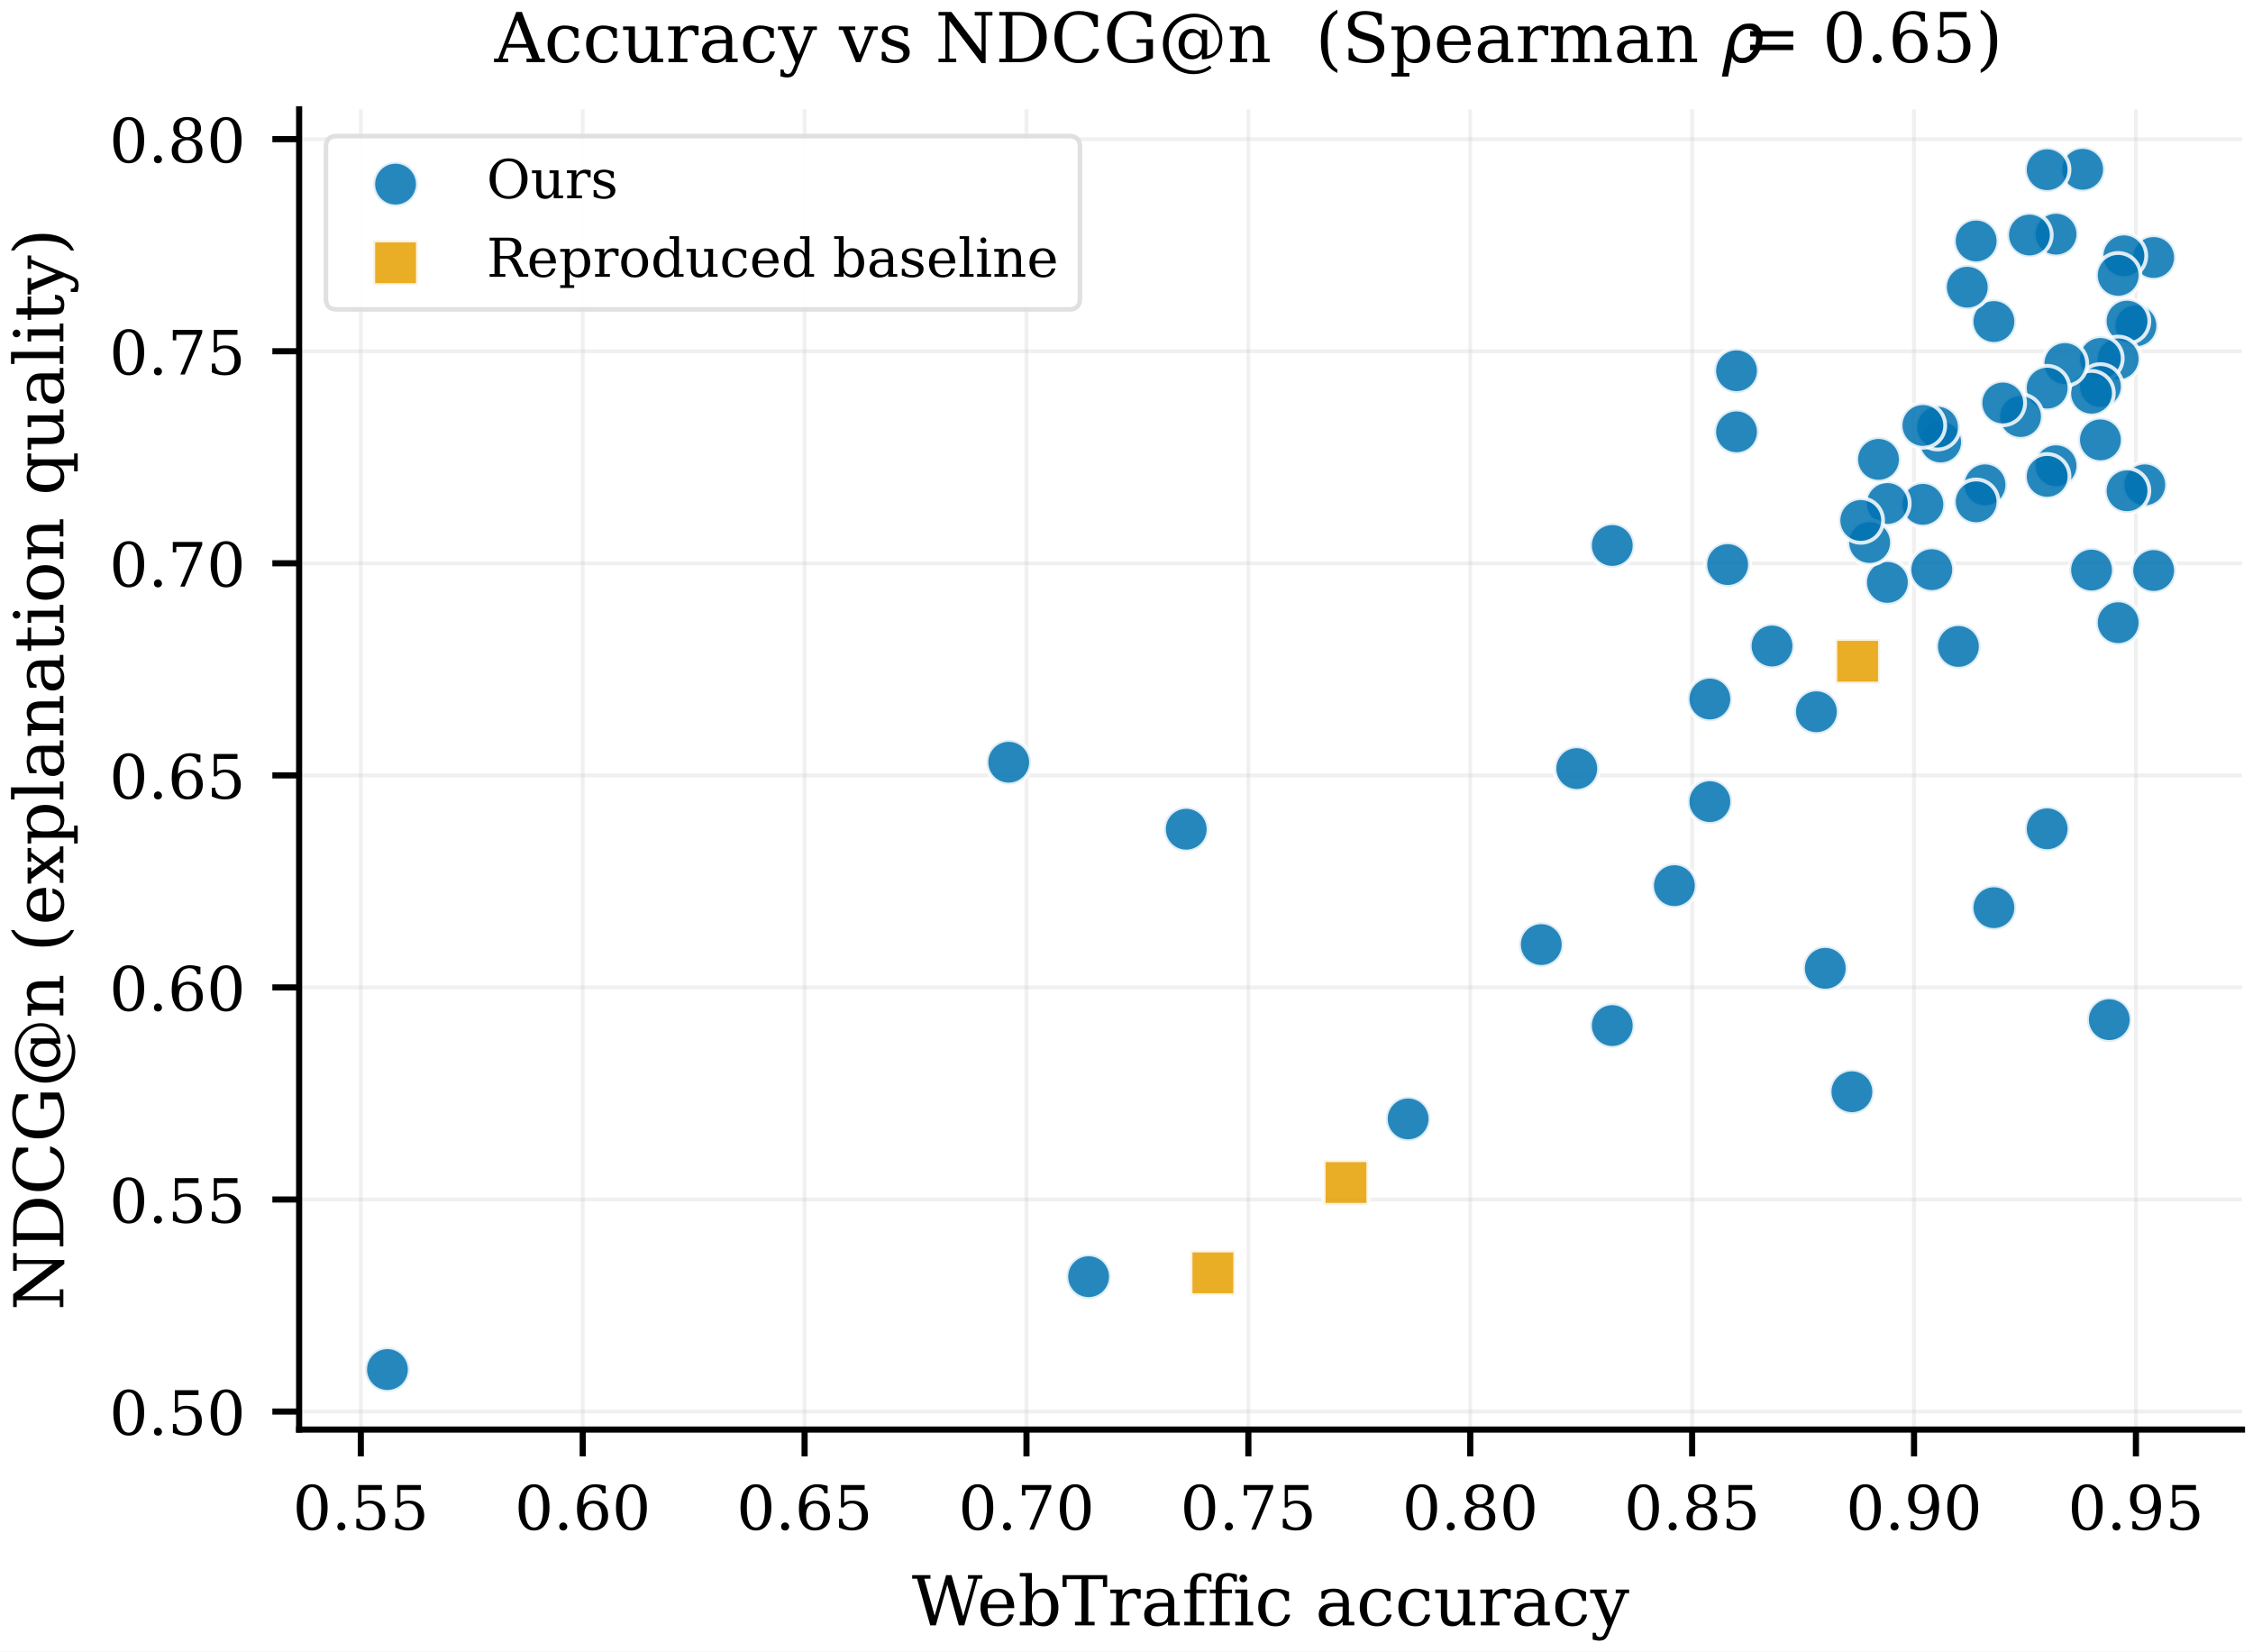
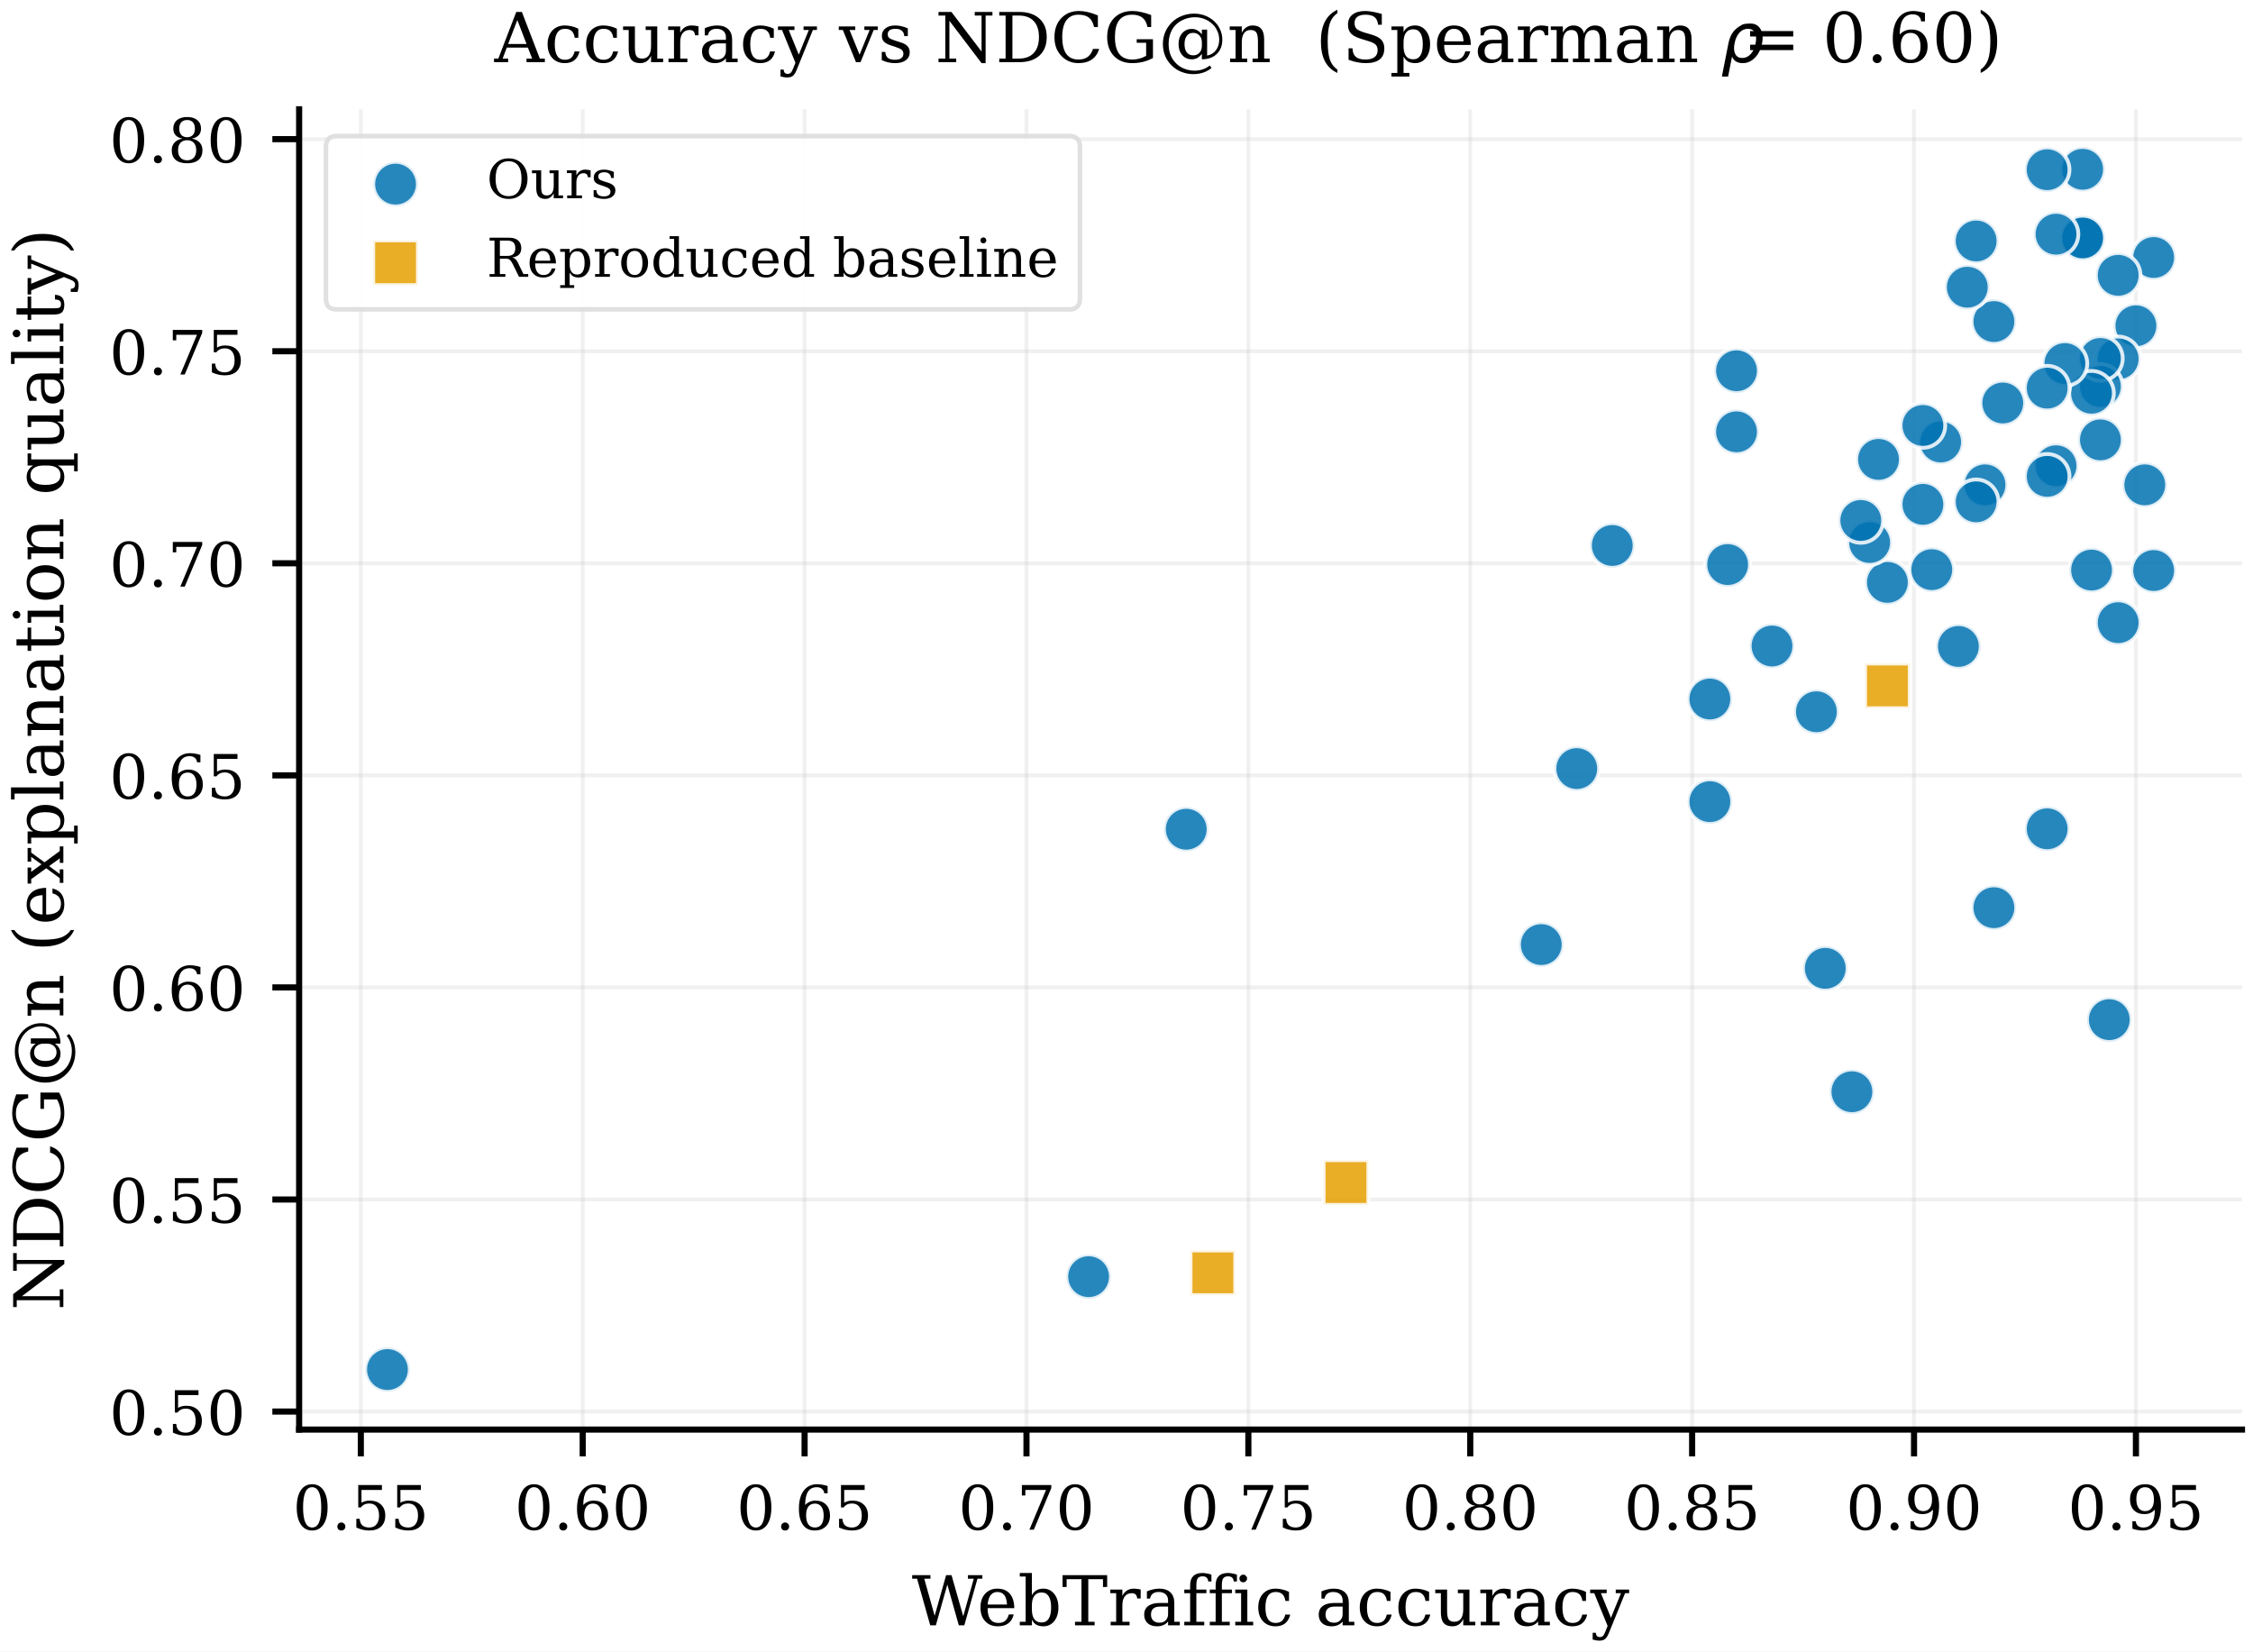
<svg xmlns="http://www.w3.org/2000/svg" xmlns:xlink="http://www.w3.org/1999/xlink" width="294.421pt" height="215.825pt" viewBox="0 0 294.421 215.825" version="1.1">
  <defs>
    <style type="text/css">*{stroke-linejoin: round; stroke-linecap: butt}</style>
  </defs>
  <g id="figure_1">
    <g id="patch_1">
      <path d="M 0 215.825  L 294.421 215.825  L 294.421 0  L 0 0  z " style="fill: #ffffff" />
    </g>
    <g id="axes_1">
      <g id="patch_2">
        <path d="M 39.091 186.804  L 292.981 186.804  L 292.981 14.28  L 39.091 14.28  z " style="fill: #ffffff" />
      </g>
      <g id="matplotlib.axis_1">
        <g id="xtick_1">
          <g id="line2d_1">
-             <path d="M 47.152 186.804  L 47.152 14.28  " clip-path="url(#p5e56cad6e7)" style="fill: none; stroke: #cccccc; stroke-opacity: 0.3; stroke-width: 0.5; stroke-linecap: square" />
+             <path d="M 47.152 186.804  L 47.152 14.28  " clip-path="url(#p7bb38db8b8)" style="fill: none; stroke: #cccccc; stroke-opacity: 0.3; stroke-width: 0.5; stroke-linecap: square" />
          </g>
          <g id="line2d_2">
            <defs>
-               <path id="mfc0614e713" d="M 0 0  L 0 3.5  " style="stroke: #000000; stroke-width: 0.8" />
+               <path id="mac83befc61" d="M 0 0  L 0 3.5  " style="stroke: #000000; stroke-width: 0.8" />
            </defs>
            <g>
-               <use xlink:href="#mfc0614e713" x="47.152" y="186.804" style="stroke: #000000; stroke-width: 0.8" />
+               <use xlink:href="#mac83befc61" x="47.152" y="186.804" style="stroke: #000000; stroke-width: 0.8" />
            </g>
          </g>
          <g id="text_1">
            <text style="font: 8px 'DejaVu Serif', 'Times New Roman', 'Times', 'Computer Modern Roman', serif; text-anchor: middle" x="47.152" y="199.882" transform="rotate(-0 47.1517 199.8825)">0.55</text>
          </g>
        </g>
        <g id="xtick_2">
          <g id="line2d_3">
-             <path d="M 76.148 186.804  L 76.148 14.28  " clip-path="url(#p5e56cad6e7)" style="fill: none; stroke: #cccccc; stroke-opacity: 0.3; stroke-width: 0.5; stroke-linecap: square" />
+             <path d="M 76.148 186.804  L 76.148 14.28  " clip-path="url(#p7bb38db8b8)" style="fill: none; stroke: #cccccc; stroke-opacity: 0.3; stroke-width: 0.5; stroke-linecap: square" />
          </g>
          <g id="line2d_4">
            <g>
-               <use xlink:href="#mfc0614e713" x="76.148" y="186.804" style="stroke: #000000; stroke-width: 0.8" />
+               <use xlink:href="#mac83befc61" x="76.148" y="186.804" style="stroke: #000000; stroke-width: 0.8" />
            </g>
          </g>
          <g id="text_2">
            <text style="font: 8px 'DejaVu Serif', 'Times New Roman', 'Times', 'Computer Modern Roman', serif; text-anchor: middle" x="76.148" y="199.882" transform="rotate(-0 76.14782 199.8825)">0.60</text>
          </g>
        </g>
        <g id="xtick_3">
          <g id="line2d_5">
-             <path d="M 105.144 186.804  L 105.144 14.28  " clip-path="url(#p5e56cad6e7)" style="fill: none; stroke: #cccccc; stroke-opacity: 0.3; stroke-width: 0.5; stroke-linecap: square" />
+             <path d="M 105.144 186.804  L 105.144 14.28  " clip-path="url(#p7bb38db8b8)" style="fill: none; stroke: #cccccc; stroke-opacity: 0.3; stroke-width: 0.5; stroke-linecap: square" />
          </g>
          <g id="line2d_6">
            <g>
-               <use xlink:href="#mfc0614e713" x="105.144" y="186.804" style="stroke: #000000; stroke-width: 0.8" />
+               <use xlink:href="#mac83befc61" x="105.144" y="186.804" style="stroke: #000000; stroke-width: 0.8" />
            </g>
          </g>
          <g id="text_3">
            <text style="font: 8px 'DejaVu Serif', 'Times New Roman', 'Times', 'Computer Modern Roman', serif; text-anchor: middle" x="105.144" y="199.882" transform="rotate(-0 105.1439 199.8825)">0.65</text>
          </g>
        </g>
        <g id="xtick_4">
          <g id="line2d_7">
-             <path d="M 134.14 186.804  L 134.14 14.28  " clip-path="url(#p5e56cad6e7)" style="fill: none; stroke: #cccccc; stroke-opacity: 0.3; stroke-width: 0.5; stroke-linecap: square" />
+             <path d="M 134.14 186.804  L 134.14 14.28  " clip-path="url(#p7bb38db8b8)" style="fill: none; stroke: #cccccc; stroke-opacity: 0.3; stroke-width: 0.5; stroke-linecap: square" />
          </g>
          <g id="line2d_8">
            <g>
-               <use xlink:href="#mfc0614e713" x="134.14" y="186.804" style="stroke: #000000; stroke-width: 0.8" />
+               <use xlink:href="#mac83befc61" x="134.14" y="186.804" style="stroke: #000000; stroke-width: 0.8" />
            </g>
          </g>
          <g id="text_4">
            <text style="font: 8px 'DejaVu Serif', 'Times New Roman', 'Times', 'Computer Modern Roman', serif; text-anchor: middle" x="134.14" y="199.882" transform="rotate(-0 134.1401 199.8825)">0.70</text>
          </g>
        </g>
        <g id="xtick_5">
          <g id="line2d_9">
-             <path d="M 163.136 186.804  L 163.136 14.28  " clip-path="url(#p5e56cad6e7)" style="fill: none; stroke: #cccccc; stroke-opacity: 0.3; stroke-width: 0.5; stroke-linecap: square" />
+             <path d="M 163.136 186.804  L 163.136 14.28  " clip-path="url(#p7bb38db8b8)" style="fill: none; stroke: #cccccc; stroke-opacity: 0.3; stroke-width: 0.5; stroke-linecap: square" />
          </g>
          <g id="line2d_10">
            <g>
-               <use xlink:href="#mfc0614e713" x="163.136" y="186.804" style="stroke: #000000; stroke-width: 0.8" />
+               <use xlink:href="#mac83befc61" x="163.136" y="186.804" style="stroke: #000000; stroke-width: 0.8" />
            </g>
          </g>
          <g id="text_5">
            <text style="font: 8px 'DejaVu Serif', 'Times New Roman', 'Times', 'Computer Modern Roman', serif; text-anchor: middle" x="163.136" y="199.882" transform="rotate(-0 163.1362 199.8825)">0.75</text>
          </g>
        </g>
        <g id="xtick_6">
          <g id="line2d_11">
-             <path d="M 192.132 186.804  L 192.132 14.28  " clip-path="url(#p5e56cad6e7)" style="fill: none; stroke: #cccccc; stroke-opacity: 0.3; stroke-width: 0.5; stroke-linecap: square" />
+             <path d="M 192.132 186.804  L 192.132 14.28  " clip-path="url(#p7bb38db8b8)" style="fill: none; stroke: #cccccc; stroke-opacity: 0.3; stroke-width: 0.5; stroke-linecap: square" />
          </g>
          <g id="line2d_12">
            <g>
-               <use xlink:href="#mfc0614e713" x="192.132" y="186.804" style="stroke: #000000; stroke-width: 0.8" />
+               <use xlink:href="#mac83befc61" x="192.132" y="186.804" style="stroke: #000000; stroke-width: 0.8" />
            </g>
          </g>
          <g id="text_6">
            <text style="font: 8px 'DejaVu Serif', 'Times New Roman', 'Times', 'Computer Modern Roman', serif; text-anchor: middle" x="192.132" y="199.882" transform="rotate(-0 192.1323 199.8825)">0.80</text>
          </g>
        </g>
        <g id="xtick_7">
          <g id="line2d_13">
-             <path d="M 221.128 186.804  L 221.128 14.28  " clip-path="url(#p5e56cad6e7)" style="fill: none; stroke: #cccccc; stroke-opacity: 0.3; stroke-width: 0.5; stroke-linecap: square" />
+             <path d="M 221.128 186.804  L 221.128 14.28  " clip-path="url(#p7bb38db8b8)" style="fill: none; stroke: #cccccc; stroke-opacity: 0.3; stroke-width: 0.5; stroke-linecap: square" />
          </g>
          <g id="line2d_14">
            <g>
-               <use xlink:href="#mfc0614e713" x="221.128" y="186.804" style="stroke: #000000; stroke-width: 0.8" />
+               <use xlink:href="#mac83befc61" x="221.128" y="186.804" style="stroke: #000000; stroke-width: 0.8" />
            </g>
          </g>
          <g id="text_7">
            <text style="font: 8px 'DejaVu Serif', 'Times New Roman', 'Times', 'Computer Modern Roman', serif; text-anchor: middle" x="221.128" y="199.882" transform="rotate(-0 221.1284 199.8825)">0.85</text>
          </g>
        </g>
        <g id="xtick_8">
          <g id="line2d_15">
-             <path d="M 250.125 186.804  L 250.125 14.28  " clip-path="url(#p5e56cad6e7)" style="fill: none; stroke: #cccccc; stroke-opacity: 0.3; stroke-width: 0.5; stroke-linecap: square" />
+             <path d="M 250.125 186.804  L 250.125 14.28  " clip-path="url(#p7bb38db8b8)" style="fill: none; stroke: #cccccc; stroke-opacity: 0.3; stroke-width: 0.5; stroke-linecap: square" />
          </g>
          <g id="line2d_16">
            <g>
-               <use xlink:href="#mfc0614e713" x="250.125" y="186.804" style="stroke: #000000; stroke-width: 0.8" />
+               <use xlink:href="#mac83befc61" x="250.125" y="186.804" style="stroke: #000000; stroke-width: 0.8" />
            </g>
          </g>
          <g id="text_8">
            <text style="font: 8px 'DejaVu Serif', 'Times New Roman', 'Times', 'Computer Modern Roman', serif; text-anchor: middle" x="250.125" y="199.882" transform="rotate(-0 250.1245 199.8825)">0.90</text>
          </g>
        </g>
        <g id="xtick_9">
          <g id="line2d_17">
-             <path d="M 279.121 186.804  L 279.121 14.28  " clip-path="url(#p5e56cad6e7)" style="fill: none; stroke: #cccccc; stroke-opacity: 0.3; stroke-width: 0.5; stroke-linecap: square" />
+             <path d="M 279.121 186.804  L 279.121 14.28  " clip-path="url(#p7bb38db8b8)" style="fill: none; stroke: #cccccc; stroke-opacity: 0.3; stroke-width: 0.5; stroke-linecap: square" />
          </g>
          <g id="line2d_18">
            <g>
-               <use xlink:href="#mfc0614e713" x="279.121" y="186.804" style="stroke: #000000; stroke-width: 0.8" />
+               <use xlink:href="#mac83befc61" x="279.121" y="186.804" style="stroke: #000000; stroke-width: 0.8" />
            </g>
          </g>
          <g id="text_9">
            <text style="font: 8px 'DejaVu Serif', 'Times New Roman', 'Times', 'Computer Modern Roman', serif; text-anchor: middle" x="279.121" y="199.882" transform="rotate(-0 279.1206 199.8825)">0.95</text>
          </g>
        </g>
        <g id="text_10">
          <text style="font: 9px 'DejaVu Serif', 'Times New Roman', 'Times', 'Computer Modern Roman', serif; text-anchor: middle" x="166.036" y="212.385" transform="rotate(-0 166.0358 212.3848)">WebTraffic accuracy</text>
        </g>
      </g>
      <g id="matplotlib.axis_2">
        <g id="ytick_1">
          <g id="line2d_19">
-             <path d="M 39.091 184.448  L 292.981 184.448  " clip-path="url(#p5e56cad6e7)" style="fill: none; stroke: #cccccc; stroke-opacity: 0.3; stroke-width: 0.5; stroke-linecap: square" />
+             <path d="M 39.091 184.448  L 292.981 184.448  " clip-path="url(#p7bb38db8b8)" style="fill: none; stroke: #cccccc; stroke-opacity: 0.3; stroke-width: 0.5; stroke-linecap: square" />
          </g>
          <g id="line2d_20">
            <defs>
-               <path id="mdbb182207a" d="M 0 0  L -3.5 0  " style="stroke: #000000; stroke-width: 0.8" />
+               <path id="me5dfc5344e" d="M 0 0  L -3.5 0  " style="stroke: #000000; stroke-width: 0.8" />
            </defs>
            <g>
-               <use xlink:href="#mdbb182207a" x="39.091" y="184.448" style="stroke: #000000; stroke-width: 0.8" />
+               <use xlink:href="#me5dfc5344e" x="39.091" y="184.448" style="stroke: #000000; stroke-width: 0.8" />
            </g>
          </g>
          <g id="text_11">
            <text style="font: 8px 'DejaVu Serif', 'Times New Roman', 'Times', 'Computer Modern Roman', serif; text-anchor: end" x="32.091" y="187.488" transform="rotate(-0 32.09078 187.4877)">0.50</text>
          </g>
        </g>
        <g id="ytick_2">
          <g id="line2d_21">
-             <path d="M 39.091 156.738  L 292.981 156.738  " clip-path="url(#p5e56cad6e7)" style="fill: none; stroke: #cccccc; stroke-opacity: 0.3; stroke-width: 0.5; stroke-linecap: square" />
+             <path d="M 39.091 156.738  L 292.981 156.738  " clip-path="url(#p7bb38db8b8)" style="fill: none; stroke: #cccccc; stroke-opacity: 0.3; stroke-width: 0.5; stroke-linecap: square" />
          </g>
          <g id="line2d_22">
            <g>
-               <use xlink:href="#mdbb182207a" x="39.091" y="156.738" style="stroke: #000000; stroke-width: 0.8" />
+               <use xlink:href="#me5dfc5344e" x="39.091" y="156.738" style="stroke: #000000; stroke-width: 0.8" />
            </g>
          </g>
          <g id="text_12">
            <text style="font: 8px 'DejaVu Serif', 'Times New Roman', 'Times', 'Computer Modern Roman', serif; text-anchor: end" x="32.091" y="159.778" transform="rotate(-0 32.09078 159.7775)">0.55</text>
          </g>
        </g>
        <g id="ytick_3">
          <g id="line2d_23">
-             <path d="M 39.091 129.028  L 292.981 129.028  " clip-path="url(#p5e56cad6e7)" style="fill: none; stroke: #cccccc; stroke-opacity: 0.3; stroke-width: 0.5; stroke-linecap: square" />
+             <path d="M 39.091 129.028  L 292.981 129.028  " clip-path="url(#p7bb38db8b8)" style="fill: none; stroke: #cccccc; stroke-opacity: 0.3; stroke-width: 0.5; stroke-linecap: square" />
          </g>
          <g id="line2d_24">
            <g>
-               <use xlink:href="#mdbb182207a" x="39.091" y="129.028" style="stroke: #000000; stroke-width: 0.8" />
+               <use xlink:href="#me5dfc5344e" x="39.091" y="129.028" style="stroke: #000000; stroke-width: 0.8" />
            </g>
          </g>
          <g id="text_13">
            <text style="font: 8px 'DejaVu Serif', 'Times New Roman', 'Times', 'Computer Modern Roman', serif; text-anchor: end" x="32.091" y="132.067" transform="rotate(-0 32.09078 132.0673)">0.60</text>
          </g>
        </g>
        <g id="ytick_4">
          <g id="line2d_25">
-             <path d="M 39.091 101.318  L 292.981 101.318  " clip-path="url(#p5e56cad6e7)" style="fill: none; stroke: #cccccc; stroke-opacity: 0.3; stroke-width: 0.5; stroke-linecap: square" />
+             <path d="M 39.091 101.318  L 292.981 101.318  " clip-path="url(#p7bb38db8b8)" style="fill: none; stroke: #cccccc; stroke-opacity: 0.3; stroke-width: 0.5; stroke-linecap: square" />
          </g>
          <g id="line2d_26">
            <g>
-               <use xlink:href="#mdbb182207a" x="39.091" y="101.318" style="stroke: #000000; stroke-width: 0.8" />
+               <use xlink:href="#me5dfc5344e" x="39.091" y="101.318" style="stroke: #000000; stroke-width: 0.8" />
            </g>
          </g>
          <g id="text_14">
            <text style="font: 8px 'DejaVu Serif', 'Times New Roman', 'Times', 'Computer Modern Roman', serif; text-anchor: end" x="32.091" y="104.357" transform="rotate(-0 32.09078 104.3571)">0.65</text>
          </g>
        </g>
        <g id="ytick_5">
          <g id="line2d_27">
-             <path d="M 39.091 73.608  L 292.981 73.608  " clip-path="url(#p5e56cad6e7)" style="fill: none; stroke: #cccccc; stroke-opacity: 0.3; stroke-width: 0.5; stroke-linecap: square" />
+             <path d="M 39.091 73.608  L 292.981 73.608  " clip-path="url(#p7bb38db8b8)" style="fill: none; stroke: #cccccc; stroke-opacity: 0.3; stroke-width: 0.5; stroke-linecap: square" />
          </g>
          <g id="line2d_28">
            <g>
-               <use xlink:href="#mdbb182207a" x="39.091" y="73.608" style="stroke: #000000; stroke-width: 0.8" />
+               <use xlink:href="#me5dfc5344e" x="39.091" y="73.608" style="stroke: #000000; stroke-width: 0.8" />
            </g>
          </g>
          <g id="text_15">
            <text style="font: 8px 'DejaVu Serif', 'Times New Roman', 'Times', 'Computer Modern Roman', serif; text-anchor: end" x="32.091" y="76.647" transform="rotate(-0 32.09078 76.64692)">0.70</text>
          </g>
        </g>
        <g id="ytick_6">
          <g id="line2d_29">
-             <path d="M 39.091 45.897  L 292.981 45.897  " clip-path="url(#p5e56cad6e7)" style="fill: none; stroke: #cccccc; stroke-opacity: 0.3; stroke-width: 0.5; stroke-linecap: square" />
+             <path d="M 39.091 45.897  L 292.981 45.897  " clip-path="url(#p7bb38db8b8)" style="fill: none; stroke: #cccccc; stroke-opacity: 0.3; stroke-width: 0.5; stroke-linecap: square" />
          </g>
          <g id="line2d_30">
            <g>
-               <use xlink:href="#mdbb182207a" x="39.091" y="45.897" style="stroke: #000000; stroke-width: 0.8" />
+               <use xlink:href="#me5dfc5344e" x="39.091" y="45.897" style="stroke: #000000; stroke-width: 0.8" />
            </g>
          </g>
          <g id="text_16">
            <text style="font: 8px 'DejaVu Serif', 'Times New Roman', 'Times', 'Computer Modern Roman', serif; text-anchor: end" x="32.091" y="48.937" transform="rotate(-0 32.09078 48.93672)">0.75</text>
          </g>
        </g>
        <g id="ytick_7">
          <g id="line2d_31">
-             <path d="M 39.091 18.187  L 292.981 18.187  " clip-path="url(#p5e56cad6e7)" style="fill: none; stroke: #cccccc; stroke-opacity: 0.3; stroke-width: 0.5; stroke-linecap: square" />
+             <path d="M 39.091 18.187  L 292.981 18.187  " clip-path="url(#p7bb38db8b8)" style="fill: none; stroke: #cccccc; stroke-opacity: 0.3; stroke-width: 0.5; stroke-linecap: square" />
          </g>
          <g id="line2d_32">
            <g>
-               <use xlink:href="#mdbb182207a" x="39.091" y="18.187" style="stroke: #000000; stroke-width: 0.8" />
+               <use xlink:href="#me5dfc5344e" x="39.091" y="18.187" style="stroke: #000000; stroke-width: 0.8" />
            </g>
          </g>
          <g id="text_17">
            <text style="font: 8px 'DejaVu Serif', 'Times New Roman', 'Times', 'Computer Modern Roman', serif; text-anchor: end" x="32.091" y="21.227" transform="rotate(-0 32.09078 21.22651)">0.80</text>
          </g>
        </g>
        <g id="text_18">
          <text style="font: 9px 'DejaVu Serif', 'Times New Roman', 'Times', 'Computer Modern Roman', serif; text-anchor: middle" x="8.279" y="100.542" transform="rotate(-90 8.278594 100.5419)">NDCG@n (explanation quality)</text>
        </g>
      </g>
      <g id="PathCollection_1">
        <defs>
-           <path id="mc049087e23" d="M 0 2.915  C 0.773 2.915 1.515 2.608 2.062 2.062  C 2.608 1.515 2.915 0.773 2.915 0  C 2.915 -0.773 2.608 -1.515 2.062 -2.062  C 1.515 -2.608 0.773 -2.915 0 -2.915  C -0.773 -2.915 -1.515 -2.608 -2.062 -2.062  C -2.608 -1.515 -2.915 -0.773 -2.915 0  C -2.915 0.773 -2.608 1.515 -2.062 2.062  C -1.515 2.608 -0.773 2.915 0 2.915  z " style="stroke: #ffffff; stroke-opacity: 0.85; stroke-width: 0.5" />
+           <path id="m808854fe1e" d="M 0 2.915  C 0.773 2.915 1.515 2.608 2.062 2.062  C 2.608 1.515 2.915 0.773 2.915 0  C 2.915 -0.773 2.608 -1.515 2.062 -2.062  C 1.515 -2.608 0.773 -2.915 0 -2.915  C -0.773 -2.915 -1.515 -2.608 -2.062 -2.062  C -2.608 -1.515 -2.915 -0.773 -2.915 0  C -2.915 0.773 -2.608 1.515 -2.062 2.062  C -1.515 2.608 -0.773 2.915 0 2.915  z " style="stroke: #ffffff; stroke-opacity: 0.85; stroke-width: 0.5" />
        </defs>
-         <g clip-path="url(#p5e56cad6e7)">
-           <use xlink:href="#mc049087e23" x="281.44" y="33.649" style="fill: #0072b2; fill-opacity: 0.85; stroke: #ffffff; stroke-opacity: 0.85; stroke-width: 0.5" />
-           <use xlink:href="#mc049087e23" x="281.44" y="74.55" style="fill: #0072b2; fill-opacity: 0.85; stroke: #ffffff; stroke-opacity: 0.85; stroke-width: 0.5" />
-           <use xlink:href="#mc049087e23" x="280.28" y="63.355" style="fill: #0072b2; fill-opacity: 0.85; stroke: #ffffff; stroke-opacity: 0.85; stroke-width: 0.5" />
-           <use xlink:href="#mc049087e23" x="279.121" y="42.572" style="fill: #0072b2; fill-opacity: 0.85; stroke: #ffffff; stroke-opacity: 0.85; stroke-width: 0.5" />
-           <use xlink:href="#mc049087e23" x="277.961" y="41.962" style="fill: #0072b2; fill-opacity: 0.85; stroke: #ffffff; stroke-opacity: 0.85; stroke-width: 0.5" />
-           <use xlink:href="#mc049087e23" x="277.961" y="64.131" style="fill: #0072b2; fill-opacity: 0.85; stroke: #ffffff; stroke-opacity: 0.85; stroke-width: 0.5" />
-           <use xlink:href="#mc049087e23" x="277.555" y="33.428" style="fill: #0072b2; fill-opacity: 0.85; stroke: #ffffff; stroke-opacity: 0.85; stroke-width: 0.5" />
-           <use xlink:href="#mc049087e23" x="276.801" y="35.977" style="fill: #0072b2; fill-opacity: 0.85; stroke: #ffffff; stroke-opacity: 0.85; stroke-width: 0.5" />
-           <use xlink:href="#mc049087e23" x="276.801" y="46.895" style="fill: #0072b2; fill-opacity: 0.85; stroke: #ffffff; stroke-opacity: 0.85; stroke-width: 0.5" />
-           <use xlink:href="#mc049087e23" x="276.801" y="81.366" style="fill: #0072b2; fill-opacity: 0.85; stroke: #ffffff; stroke-opacity: 0.85; stroke-width: 0.5" />
-           <use xlink:href="#mc049087e23" x="275.641" y="133.24" style="fill: #0072b2; fill-opacity: 0.85; stroke: #ffffff; stroke-opacity: 0.85; stroke-width: 0.5" />
-           <use xlink:href="#mc049087e23" x="274.481" y="57.48" style="fill: #0072b2; fill-opacity: 0.85; stroke: #ffffff; stroke-opacity: 0.85; stroke-width: 0.5" />
-           <use xlink:href="#mc049087e23" x="274.481" y="46.839" style="fill: #0072b2; fill-opacity: 0.85; stroke: #ffffff; stroke-opacity: 0.85; stroke-width: 0.5" />
-           <use xlink:href="#mc049087e23" x="274.481" y="50.497" style="fill: #0072b2; fill-opacity: 0.85; stroke: #ffffff; stroke-opacity: 0.85; stroke-width: 0.5" />
-           <use xlink:href="#mc049087e23" x="273.321" y="51.384" style="fill: #0072b2; fill-opacity: 0.85; stroke: #ffffff; stroke-opacity: 0.85; stroke-width: 0.5" />
-           <use xlink:href="#mc049087e23" x="273.321" y="74.494" style="fill: #0072b2; fill-opacity: 0.85; stroke: #ffffff; stroke-opacity: 0.85; stroke-width: 0.5" />
-           <use xlink:href="#mc049087e23" x="272.162" y="22.122" style="fill: #0072b2; fill-opacity: 0.85; stroke: #ffffff; stroke-opacity: 0.85; stroke-width: 0.5" />
-           <use xlink:href="#mc049087e23" x="269.842" y="47.505" style="fill: #0072b2; fill-opacity: 0.85; stroke: #ffffff; stroke-opacity: 0.85; stroke-width: 0.5" />
-           <use xlink:href="#mc049087e23" x="268.682" y="30.601" style="fill: #0072b2; fill-opacity: 0.85; stroke: #ffffff; stroke-opacity: 0.85; stroke-width: 0.5" />
-           <use xlink:href="#mc049087e23" x="268.682" y="60.861" style="fill: #0072b2; fill-opacity: 0.85; stroke: #ffffff; stroke-opacity: 0.85; stroke-width: 0.5" />
-           <use xlink:href="#mc049087e23" x="267.522" y="108.301" style="fill: #0072b2; fill-opacity: 0.85; stroke: #ffffff; stroke-opacity: 0.85; stroke-width: 0.5" />
-           <use xlink:href="#mc049087e23" x="267.522" y="22.177" style="fill: #0072b2; fill-opacity: 0.85; stroke: #ffffff; stroke-opacity: 0.85; stroke-width: 0.5" />
-           <use xlink:href="#mc049087e23" x="267.522" y="62.246" style="fill: #0072b2; fill-opacity: 0.85; stroke: #ffffff; stroke-opacity: 0.85; stroke-width: 0.5" />
-           <use xlink:href="#mc049087e23" x="267.522" y="50.719" style="fill: #0072b2; fill-opacity: 0.85; stroke: #ffffff; stroke-opacity: 0.85; stroke-width: 0.5" />
-           <use xlink:href="#mc049087e23" x="265.203" y="30.712" style="fill: #0072b2; fill-opacity: 0.85; stroke: #ffffff; stroke-opacity: 0.85; stroke-width: 0.5" />
-           <use xlink:href="#mc049087e23" x="264.043" y="54.432" style="fill: #0072b2; fill-opacity: 0.85; stroke: #ffffff; stroke-opacity: 0.85; stroke-width: 0.5" />
-           <use xlink:href="#mc049087e23" x="261.723" y="52.659" style="fill: #0072b2; fill-opacity: 0.85; stroke: #ffffff; stroke-opacity: 0.85; stroke-width: 0.5" />
-           <use xlink:href="#mc049087e23" x="260.563" y="118.609" style="fill: #0072b2; fill-opacity: 0.85; stroke: #ffffff; stroke-opacity: 0.85; stroke-width: 0.5" />
-           <use xlink:href="#mc049087e23" x="260.563" y="42.018" style="fill: #0072b2; fill-opacity: 0.85; stroke: #ffffff; stroke-opacity: 0.85; stroke-width: 0.5" />
-           <use xlink:href="#mc049087e23" x="259.403" y="63.355" style="fill: #0072b2; fill-opacity: 0.85; stroke: #ffffff; stroke-opacity: 0.85; stroke-width: 0.5" />
-           <use xlink:href="#mc049087e23" x="258.243" y="65.572" style="fill: #0072b2; fill-opacity: 0.85; stroke: #ffffff; stroke-opacity: 0.85; stroke-width: 0.5" />
-           <use xlink:href="#mc049087e23" x="258.243" y="31.488" style="fill: #0072b2; fill-opacity: 0.85; stroke: #ffffff; stroke-opacity: 0.85; stroke-width: 0.5" />
-           <use xlink:href="#mc049087e23" x="257.084" y="37.529" style="fill: #0072b2; fill-opacity: 0.85; stroke: #ffffff; stroke-opacity: 0.85; stroke-width: 0.5" />
-           <use xlink:href="#mc049087e23" x="255.924" y="84.47" style="fill: #0072b2; fill-opacity: 0.85; stroke: #ffffff; stroke-opacity: 0.85; stroke-width: 0.5" />
-           <use xlink:href="#mc049087e23" x="253.604" y="57.757" style="fill: #0072b2; fill-opacity: 0.85; stroke: #ffffff; stroke-opacity: 0.85; stroke-width: 0.5" />
-           <use xlink:href="#mc049087e23" x="253.198" y="55.818" style="fill: #0072b2; fill-opacity: 0.85; stroke: #ffffff; stroke-opacity: 0.85; stroke-width: 0.5" />
-           <use xlink:href="#mc049087e23" x="252.444" y="74.439" style="fill: #0072b2; fill-opacity: 0.85; stroke: #ffffff; stroke-opacity: 0.85; stroke-width: 0.5" />
-           <use xlink:href="#mc049087e23" x="251.284" y="65.904" style="fill: #0072b2; fill-opacity: 0.85; stroke: #ffffff; stroke-opacity: 0.85; stroke-width: 0.5" />
-           <use xlink:href="#mc049087e23" x="251.284" y="55.596" style="fill: #0072b2; fill-opacity: 0.85; stroke: #ffffff; stroke-opacity: 0.85; stroke-width: 0.5" />
-           <use xlink:href="#mc049087e23" x="246.645" y="65.793" style="fill: #0072b2; fill-opacity: 0.85; stroke: #ffffff; stroke-opacity: 0.85; stroke-width: 0.5" />
-           <use xlink:href="#mc049087e23" x="246.645" y="76.101" style="fill: #0072b2; fill-opacity: 0.85; stroke: #ffffff; stroke-opacity: 0.85; stroke-width: 0.5" />
-           <use xlink:href="#mc049087e23" x="245.485" y="60.03" style="fill: #0072b2; fill-opacity: 0.85; stroke: #ffffff; stroke-opacity: 0.85; stroke-width: 0.5" />
-           <use xlink:href="#mc049087e23" x="244.325" y="70.892" style="fill: #0072b2; fill-opacity: 0.85; stroke: #ffffff; stroke-opacity: 0.85; stroke-width: 0.5" />
-           <use xlink:href="#mc049087e23" x="243.165" y="68.01" style="fill: #0072b2; fill-opacity: 0.85; stroke: #ffffff; stroke-opacity: 0.85; stroke-width: 0.5" />
-           <use xlink:href="#mc049087e23" x="242.006" y="142.661" style="fill: #0072b2; fill-opacity: 0.85; stroke: #ffffff; stroke-opacity: 0.85; stroke-width: 0.5" />
-           <use xlink:href="#mc049087e23" x="238.526" y="126.534" style="fill: #0072b2; fill-opacity: 0.85; stroke: #ffffff; stroke-opacity: 0.85; stroke-width: 0.5" />
-           <use xlink:href="#mc049087e23" x="237.366" y="93.005" style="fill: #0072b2; fill-opacity: 0.85; stroke: #ffffff; stroke-opacity: 0.85; stroke-width: 0.5" />
-           <use xlink:href="#mc049087e23" x="231.567" y="84.415" style="fill: #0072b2; fill-opacity: 0.85; stroke: #ffffff; stroke-opacity: 0.85; stroke-width: 0.5" />
-           <use xlink:href="#mc049087e23" x="226.928" y="56.427" style="fill: #0072b2; fill-opacity: 0.85; stroke: #ffffff; stroke-opacity: 0.85; stroke-width: 0.5" />
-           <use xlink:href="#mc049087e23" x="226.928" y="48.447" style="fill: #0072b2; fill-opacity: 0.85; stroke: #ffffff; stroke-opacity: 0.85; stroke-width: 0.5" />
-           <use xlink:href="#mc049087e23" x="225.768" y="73.774" style="fill: #0072b2; fill-opacity: 0.85; stroke: #ffffff; stroke-opacity: 0.85; stroke-width: 0.5" />
-           <use xlink:href="#mc049087e23" x="223.448" y="91.342" style="fill: #0072b2; fill-opacity: 0.85; stroke: #ffffff; stroke-opacity: 0.85; stroke-width: 0.5" />
-           <use xlink:href="#mc049087e23" x="223.448" y="104.754" style="fill: #0072b2; fill-opacity: 0.85; stroke: #ffffff; stroke-opacity: 0.85; stroke-width: 0.5" />
-           <use xlink:href="#mc049087e23" x="218.809" y="115.727" style="fill: #0072b2; fill-opacity: 0.85; stroke: #ffffff; stroke-opacity: 0.85; stroke-width: 0.5" />
-           <use xlink:href="#mc049087e23" x="210.69" y="134.016" style="fill: #0072b2; fill-opacity: 0.85; stroke: #ffffff; stroke-opacity: 0.85; stroke-width: 0.5" />
-           <use xlink:href="#mc049087e23" x="210.69" y="71.28" style="fill: #0072b2; fill-opacity: 0.85; stroke: #ffffff; stroke-opacity: 0.85; stroke-width: 0.5" />
-           <use xlink:href="#mc049087e23" x="206.05" y="100.431" style="fill: #0072b2; fill-opacity: 0.85; stroke: #ffffff; stroke-opacity: 0.85; stroke-width: 0.5" />
-           <use xlink:href="#mc049087e23" x="201.411" y="123.43" style="fill: #0072b2; fill-opacity: 0.85; stroke: #ffffff; stroke-opacity: 0.85; stroke-width: 0.5" />
-           <use xlink:href="#mc049087e23" x="184.013" y="146.208" style="fill: #0072b2; fill-opacity: 0.85; stroke: #ffffff; stroke-opacity: 0.85; stroke-width: 0.5" />
-           <use xlink:href="#mc049087e23" x="155.017" y="108.356" style="fill: #0072b2; fill-opacity: 0.85; stroke: #ffffff; stroke-opacity: 0.85; stroke-width: 0.5" />
-           <use xlink:href="#mc049087e23" x="142.259" y="166.825" style="fill: #0072b2; fill-opacity: 0.85; stroke: #ffffff; stroke-opacity: 0.85; stroke-width: 0.5" />
-           <use xlink:href="#mc049087e23" x="131.82" y="99.6" style="fill: #0072b2; fill-opacity: 0.85; stroke: #ffffff; stroke-opacity: 0.85; stroke-width: 0.5" />
-           <use xlink:href="#mc049087e23" x="50.631" y="178.962" style="fill: #0072b2; fill-opacity: 0.85; stroke: #ffffff; stroke-opacity: 0.85; stroke-width: 0.5" />
+         <g clip-path="url(#p7bb38db8b8)">
+           <use xlink:href="#m808854fe1e" x="281.44" y="33.649" style="fill: #0072b2; fill-opacity: 0.85; stroke: #ffffff; stroke-opacity: 0.85; stroke-width: 0.5" />
+           <use xlink:href="#m808854fe1e" x="281.44" y="74.55" style="fill: #0072b2; fill-opacity: 0.85; stroke: #ffffff; stroke-opacity: 0.85; stroke-width: 0.5" />
+           <use xlink:href="#m808854fe1e" x="280.28" y="63.355" style="fill: #0072b2; fill-opacity: 0.85; stroke: #ffffff; stroke-opacity: 0.85; stroke-width: 0.5" />
+           <use xlink:href="#m808854fe1e" x="279.121" y="42.572" style="fill: #0072b2; fill-opacity: 0.85; stroke: #ffffff; stroke-opacity: 0.85; stroke-width: 0.5" />
+           <use xlink:href="#m808854fe1e" x="276.801" y="81.366" style="fill: #0072b2; fill-opacity: 0.85; stroke: #ffffff; stroke-opacity: 0.85; stroke-width: 0.5" />
+           <use xlink:href="#m808854fe1e" x="276.801" y="35.977" style="fill: #0072b2; fill-opacity: 0.85; stroke: #ffffff; stroke-opacity: 0.85; stroke-width: 0.5" />
+           <use xlink:href="#m808854fe1e" x="276.801" y="46.895" style="fill: #0072b2; fill-opacity: 0.85; stroke: #ffffff; stroke-opacity: 0.85; stroke-width: 0.5" />
+           <use xlink:href="#m808854fe1e" x="275.641" y="133.24" style="fill: #0072b2; fill-opacity: 0.85; stroke: #ffffff; stroke-opacity: 0.85; stroke-width: 0.5" />
+           <use xlink:href="#m808854fe1e" x="274.481" y="50.497" style="fill: #0072b2; fill-opacity: 0.85; stroke: #ffffff; stroke-opacity: 0.85; stroke-width: 0.5" />
+           <use xlink:href="#m808854fe1e" x="274.481" y="57.48" style="fill: #0072b2; fill-opacity: 0.85; stroke: #ffffff; stroke-opacity: 0.85; stroke-width: 0.5" />
+           <use xlink:href="#m808854fe1e" x="274.481" y="46.839" style="fill: #0072b2; fill-opacity: 0.85; stroke: #ffffff; stroke-opacity: 0.85; stroke-width: 0.5" />
+           <use xlink:href="#m808854fe1e" x="273.321" y="51.384" style="fill: #0072b2; fill-opacity: 0.85; stroke: #ffffff; stroke-opacity: 0.85; stroke-width: 0.5" />
+           <use xlink:href="#m808854fe1e" x="273.321" y="74.494" style="fill: #0072b2; fill-opacity: 0.85; stroke: #ffffff; stroke-opacity: 0.85; stroke-width: 0.5" />
+           <use xlink:href="#m808854fe1e" x="272.162" y="31.045" style="fill: #0072b2; fill-opacity: 0.85; stroke: #ffffff; stroke-opacity: 0.85; stroke-width: 0.5" />
+           <use xlink:href="#m808854fe1e" x="272.162" y="22.122" style="fill: #0072b2; fill-opacity: 0.85; stroke: #ffffff; stroke-opacity: 0.85; stroke-width: 0.5" />
+           <use xlink:href="#m808854fe1e" x="272.162" y="31.1" style="fill: #0072b2; fill-opacity: 0.85; stroke: #ffffff; stroke-opacity: 0.85; stroke-width: 0.5" />
+           <use xlink:href="#m808854fe1e" x="269.842" y="47.505" style="fill: #0072b2; fill-opacity: 0.85; stroke: #ffffff; stroke-opacity: 0.85; stroke-width: 0.5" />
+           <use xlink:href="#m808854fe1e" x="268.682" y="60.861" style="fill: #0072b2; fill-opacity: 0.85; stroke: #ffffff; stroke-opacity: 0.85; stroke-width: 0.5" />
+           <use xlink:href="#m808854fe1e" x="268.682" y="30.601" style="fill: #0072b2; fill-opacity: 0.85; stroke: #ffffff; stroke-opacity: 0.85; stroke-width: 0.5" />
+           <use xlink:href="#m808854fe1e" x="267.522" y="62.246" style="fill: #0072b2; fill-opacity: 0.85; stroke: #ffffff; stroke-opacity: 0.85; stroke-width: 0.5" />
+           <use xlink:href="#m808854fe1e" x="267.522" y="22.177" style="fill: #0072b2; fill-opacity: 0.85; stroke: #ffffff; stroke-opacity: 0.85; stroke-width: 0.5" />
+           <use xlink:href="#m808854fe1e" x="267.522" y="108.301" style="fill: #0072b2; fill-opacity: 0.85; stroke: #ffffff; stroke-opacity: 0.85; stroke-width: 0.5" />
+           <use xlink:href="#m808854fe1e" x="267.522" y="50.719" style="fill: #0072b2; fill-opacity: 0.85; stroke: #ffffff; stroke-opacity: 0.85; stroke-width: 0.5" />
+           <use xlink:href="#m808854fe1e" x="261.723" y="52.659" style="fill: #0072b2; fill-opacity: 0.85; stroke: #ffffff; stroke-opacity: 0.85; stroke-width: 0.5" />
+           <use xlink:href="#m808854fe1e" x="260.563" y="42.018" style="fill: #0072b2; fill-opacity: 0.85; stroke: #ffffff; stroke-opacity: 0.85; stroke-width: 0.5" />
+           <use xlink:href="#m808854fe1e" x="260.563" y="118.609" style="fill: #0072b2; fill-opacity: 0.85; stroke: #ffffff; stroke-opacity: 0.85; stroke-width: 0.5" />
+           <use xlink:href="#m808854fe1e" x="259.403" y="63.355" style="fill: #0072b2; fill-opacity: 0.85; stroke: #ffffff; stroke-opacity: 0.85; stroke-width: 0.5" />
+           <use xlink:href="#m808854fe1e" x="258.243" y="31.488" style="fill: #0072b2; fill-opacity: 0.85; stroke: #ffffff; stroke-opacity: 0.85; stroke-width: 0.5" />
+           <use xlink:href="#m808854fe1e" x="258.243" y="65.572" style="fill: #0072b2; fill-opacity: 0.85; stroke: #ffffff; stroke-opacity: 0.85; stroke-width: 0.5" />
+           <use xlink:href="#m808854fe1e" x="257.084" y="37.529" style="fill: #0072b2; fill-opacity: 0.85; stroke: #ffffff; stroke-opacity: 0.85; stroke-width: 0.5" />
+           <use xlink:href="#m808854fe1e" x="255.924" y="84.47" style="fill: #0072b2; fill-opacity: 0.85; stroke: #ffffff; stroke-opacity: 0.85; stroke-width: 0.5" />
+           <use xlink:href="#m808854fe1e" x="253.604" y="57.757" style="fill: #0072b2; fill-opacity: 0.85; stroke: #ffffff; stroke-opacity: 0.85; stroke-width: 0.5" />
+           <use xlink:href="#m808854fe1e" x="252.444" y="74.439" style="fill: #0072b2; fill-opacity: 0.85; stroke: #ffffff; stroke-opacity: 0.85; stroke-width: 0.5" />
+           <use xlink:href="#m808854fe1e" x="251.284" y="55.596" style="fill: #0072b2; fill-opacity: 0.85; stroke: #ffffff; stroke-opacity: 0.85; stroke-width: 0.5" />
+           <use xlink:href="#m808854fe1e" x="251.284" y="65.904" style="fill: #0072b2; fill-opacity: 0.85; stroke: #ffffff; stroke-opacity: 0.85; stroke-width: 0.5" />
+           <use xlink:href="#m808854fe1e" x="246.645" y="76.101" style="fill: #0072b2; fill-opacity: 0.85; stroke: #ffffff; stroke-opacity: 0.85; stroke-width: 0.5" />
+           <use xlink:href="#m808854fe1e" x="245.485" y="60.03" style="fill: #0072b2; fill-opacity: 0.85; stroke: #ffffff; stroke-opacity: 0.85; stroke-width: 0.5" />
+           <use xlink:href="#m808854fe1e" x="244.325" y="70.892" style="fill: #0072b2; fill-opacity: 0.85; stroke: #ffffff; stroke-opacity: 0.85; stroke-width: 0.5" />
+           <use xlink:href="#m808854fe1e" x="243.165" y="68.01" style="fill: #0072b2; fill-opacity: 0.85; stroke: #ffffff; stroke-opacity: 0.85; stroke-width: 0.5" />
+           <use xlink:href="#m808854fe1e" x="242.006" y="142.661" style="fill: #0072b2; fill-opacity: 0.85; stroke: #ffffff; stroke-opacity: 0.85; stroke-width: 0.5" />
+           <use xlink:href="#m808854fe1e" x="238.526" y="126.534" style="fill: #0072b2; fill-opacity: 0.85; stroke: #ffffff; stroke-opacity: 0.85; stroke-width: 0.5" />
+           <use xlink:href="#m808854fe1e" x="237.366" y="93.005" style="fill: #0072b2; fill-opacity: 0.85; stroke: #ffffff; stroke-opacity: 0.85; stroke-width: 0.5" />
+           <use xlink:href="#m808854fe1e" x="231.567" y="84.415" style="fill: #0072b2; fill-opacity: 0.85; stroke: #ffffff; stroke-opacity: 0.85; stroke-width: 0.5" />
+           <use xlink:href="#m808854fe1e" x="226.928" y="48.447" style="fill: #0072b2; fill-opacity: 0.85; stroke: #ffffff; stroke-opacity: 0.85; stroke-width: 0.5" />
+           <use xlink:href="#m808854fe1e" x="226.928" y="56.427" style="fill: #0072b2; fill-opacity: 0.85; stroke: #ffffff; stroke-opacity: 0.85; stroke-width: 0.5" />
+           <use xlink:href="#m808854fe1e" x="225.768" y="73.774" style="fill: #0072b2; fill-opacity: 0.85; stroke: #ffffff; stroke-opacity: 0.85; stroke-width: 0.5" />
+           <use xlink:href="#m808854fe1e" x="223.448" y="91.342" style="fill: #0072b2; fill-opacity: 0.85; stroke: #ffffff; stroke-opacity: 0.85; stroke-width: 0.5" />
+           <use xlink:href="#m808854fe1e" x="223.448" y="104.754" style="fill: #0072b2; fill-opacity: 0.85; stroke: #ffffff; stroke-opacity: 0.85; stroke-width: 0.5" />
+           <use xlink:href="#m808854fe1e" x="210.69" y="71.28" style="fill: #0072b2; fill-opacity: 0.85; stroke: #ffffff; stroke-opacity: 0.85; stroke-width: 0.5" />
+           <use xlink:href="#m808854fe1e" x="206.05" y="100.431" style="fill: #0072b2; fill-opacity: 0.85; stroke: #ffffff; stroke-opacity: 0.85; stroke-width: 0.5" />
+           <use xlink:href="#m808854fe1e" x="201.411" y="123.43" style="fill: #0072b2; fill-opacity: 0.85; stroke: #ffffff; stroke-opacity: 0.85; stroke-width: 0.5" />
+           <use xlink:href="#m808854fe1e" x="155.017" y="108.356" style="fill: #0072b2; fill-opacity: 0.85; stroke: #ffffff; stroke-opacity: 0.85; stroke-width: 0.5" />
+           <use xlink:href="#m808854fe1e" x="142.259" y="166.825" style="fill: #0072b2; fill-opacity: 0.85; stroke: #ffffff; stroke-opacity: 0.85; stroke-width: 0.5" />
+           <use xlink:href="#m808854fe1e" x="50.631" y="178.962" style="fill: #0072b2; fill-opacity: 0.85; stroke: #ffffff; stroke-opacity: 0.85; stroke-width: 0.5" />
        </g>
      </g>
      <g id="PathCollection_2">
        <defs>
-           <path id="m300bf095da" d="M -2.915 2.915  L 2.915 2.915  L 2.915 -2.915  L -2.915 -2.915  z " style="stroke: #ffffff; stroke-opacity: 0.85; stroke-width: 0.5" />
+           <path id="m78db68bf07" d="M -2.915 2.915  L 2.915 2.915  L 2.915 -2.915  L -2.915 -2.915  z " style="stroke: #ffffff; stroke-opacity: 0.85; stroke-width: 0.5" />
        </defs>
-         <g clip-path="url(#p5e56cad6e7)">
-           <use xlink:href="#m300bf095da" x="242.76" y="86.41" style="fill: #e69f00; fill-opacity: 0.85; stroke: #ffffff; stroke-opacity: 0.85; stroke-width: 0.5" />
-           <use xlink:href="#m300bf095da" x="175.894" y="154.521" style="fill: #e69f00; fill-opacity: 0.85; stroke: #ffffff; stroke-opacity: 0.85; stroke-width: 0.5" />
-           <use xlink:href="#m300bf095da" x="158.497" y="166.326" style="fill: #e69f00; fill-opacity: 0.85; stroke: #ffffff; stroke-opacity: 0.85; stroke-width: 0.5" />
+         <g clip-path="url(#p7bb38db8b8)">
+           <use xlink:href="#m78db68bf07" x="246.645" y="89.624" style="fill: #e69f00; fill-opacity: 0.85; stroke: #ffffff; stroke-opacity: 0.85; stroke-width: 0.5" />
+           <use xlink:href="#m78db68bf07" x="175.894" y="154.521" style="fill: #e69f00; fill-opacity: 0.85; stroke: #ffffff; stroke-opacity: 0.85; stroke-width: 0.5" />
+           <use xlink:href="#m78db68bf07" x="158.497" y="166.326" style="fill: #e69f00; fill-opacity: 0.85; stroke: #ffffff; stroke-opacity: 0.85; stroke-width: 0.5" />
        </g>
      </g>
      <g id="patch_3">
        <path d="M 39.091 186.804  L 39.091 14.28  " style="fill: none; stroke: #000000; stroke-width: 0.8; stroke-linejoin: miter; stroke-linecap: square" />
      </g>
      <g id="patch_4">
        <path d="M 39.091 186.804  L 292.981 186.804  " style="fill: none; stroke: #000000; stroke-width: 0.8; stroke-linejoin: miter; stroke-linecap: square" />
      </g>
      <g id="text_19">
        <g transform="translate(64.60578 8.28)">
          <text>
-             <tspan style="font: 9px 'DejaVu Serif'" x="0 6.5 11.54 16.581 22.377 26.679 32.045 37.085 42.17 45.031 50.115 54.734 57.595 65.47 72.686 79.572 86.761 95.761 101.558 104.418 107.279 110.791 116.956 122.717 128.043 133.409 137.711 146.246 151.611 157.408 165.981 168.842 176.383 179.244 184.97 187.831 193.557 199.283" y="-0.156">Accuracy vs NDCG@n  (Spearman  = 0.65)</tspan>
+             <tspan style="font: 9px 'DejaVu Serif'" x="0 6.5 11.54 16.581 22.377 26.679 32.045 37.085 42.17 45.031 50.115 54.734 57.595 65.47 72.686 79.572 86.761 95.761 101.558 104.418 107.279 110.791 116.956 122.717 128.043 133.409 137.711 146.246 151.611 157.408 165.981 168.842 176.383 179.244 184.97 187.831 193.557 199.283" y="-0.156">Accuracy vs NDCG@n  (Spearman  = 0.60)</tspan>
            <tspan style="font: oblique 9px 'DejaVu Sans'" x="160.269" y="-0.156">ρ</tspan>
          </text>
        </g>
      </g>
      <g id="legend_1">
        <g id="patch_5">
          <path d="M 43.991 40.429  L 139.723 40.429  Q 141.123 40.429 141.123 39.029  L 141.123 19.18  Q 141.123 17.78 139.723 17.78  L 43.991 17.78  Q 42.591 17.78 42.591 19.18  L 42.591 39.029  Q 42.591 40.429 43.991 40.429  z " style="fill: #ffffff; opacity: 0.9; stroke: #dddddd; stroke-width: 0.6; stroke-linejoin: miter" />
        </g>
        <g id="PathCollection_3">
          <g>
-             <use xlink:href="#mc049087e23" x="51.691" y="24.061" style="fill: #0072b2; fill-opacity: 0.85; stroke: #ffffff; stroke-opacity: 0.85; stroke-width: 0.5" />
+             <use xlink:href="#m808854fe1e" x="51.691" y="24.061" style="fill: #0072b2; fill-opacity: 0.85; stroke: #ffffff; stroke-opacity: 0.85; stroke-width: 0.5" />
          </g>
        </g>
        <g id="text_20">
          <text style="font: 7px 'DejaVu Serif', 'Times New Roman', 'Times', 'Computer Modern Roman', serif; text-anchor: start" x="63.591" y="25.899" transform="rotate(-0 63.59078 25.89891)">Ours</text>
        </g>
        <g id="PathCollection_4">
          <g>
-             <use xlink:href="#m300bf095da" x="51.691" y="34.336" style="fill: #e69f00; fill-opacity: 0.85; stroke: #ffffff; stroke-opacity: 0.85; stroke-width: 0.5" />
+             <use xlink:href="#m78db68bf07" x="51.691" y="34.336" style="fill: #e69f00; fill-opacity: 0.85; stroke: #ffffff; stroke-opacity: 0.85; stroke-width: 0.5" />
          </g>
        </g>
        <g id="text_21">
          <text style="font: 7px 'DejaVu Serif', 'Times New Roman', 'Times', 'Computer Modern Roman', serif; text-anchor: start" x="63.591" y="36.174" transform="rotate(-0 63.59078 36.17359)">Reproduced baseline</text>
        </g>
      </g>
    </g>
  </g>
  <defs>
-     <clipPath id="p5e56cad6e7">
+     <clipPath id="p7bb38db8b8">
      <rect x="39.091" y="14.28" width="253.89" height="172.524" />
    </clipPath>
  </defs>
</svg>
